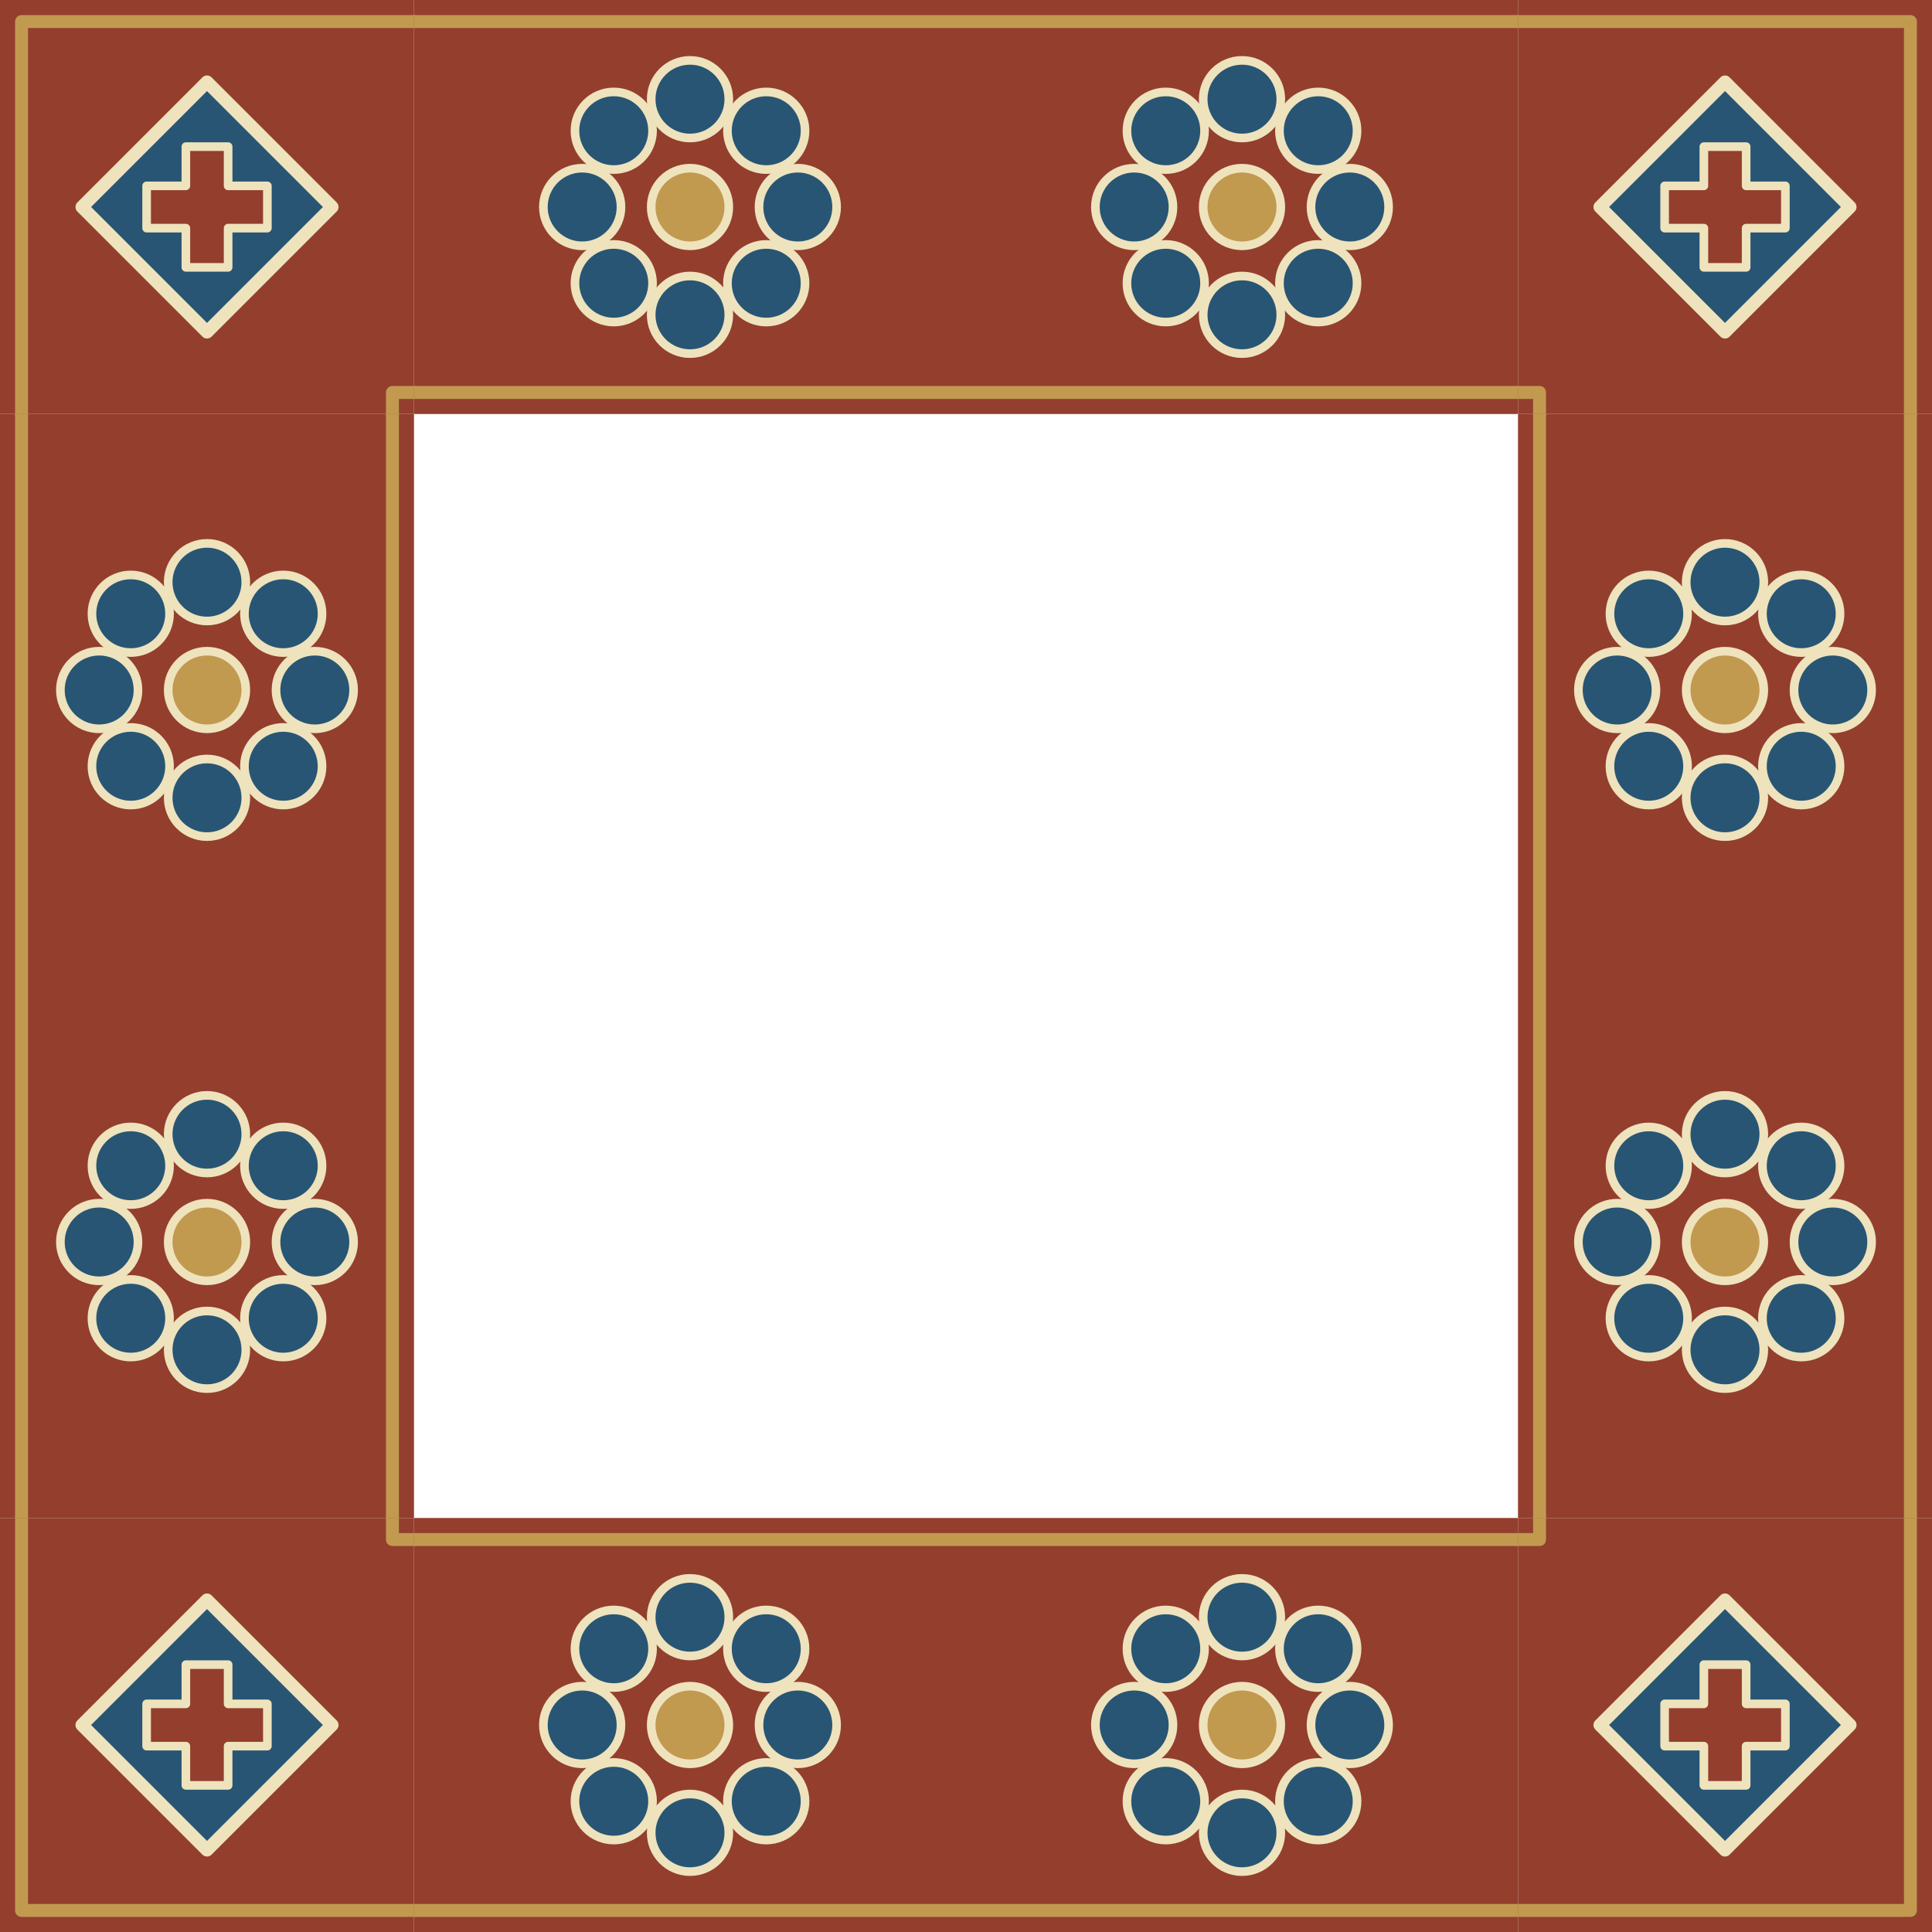
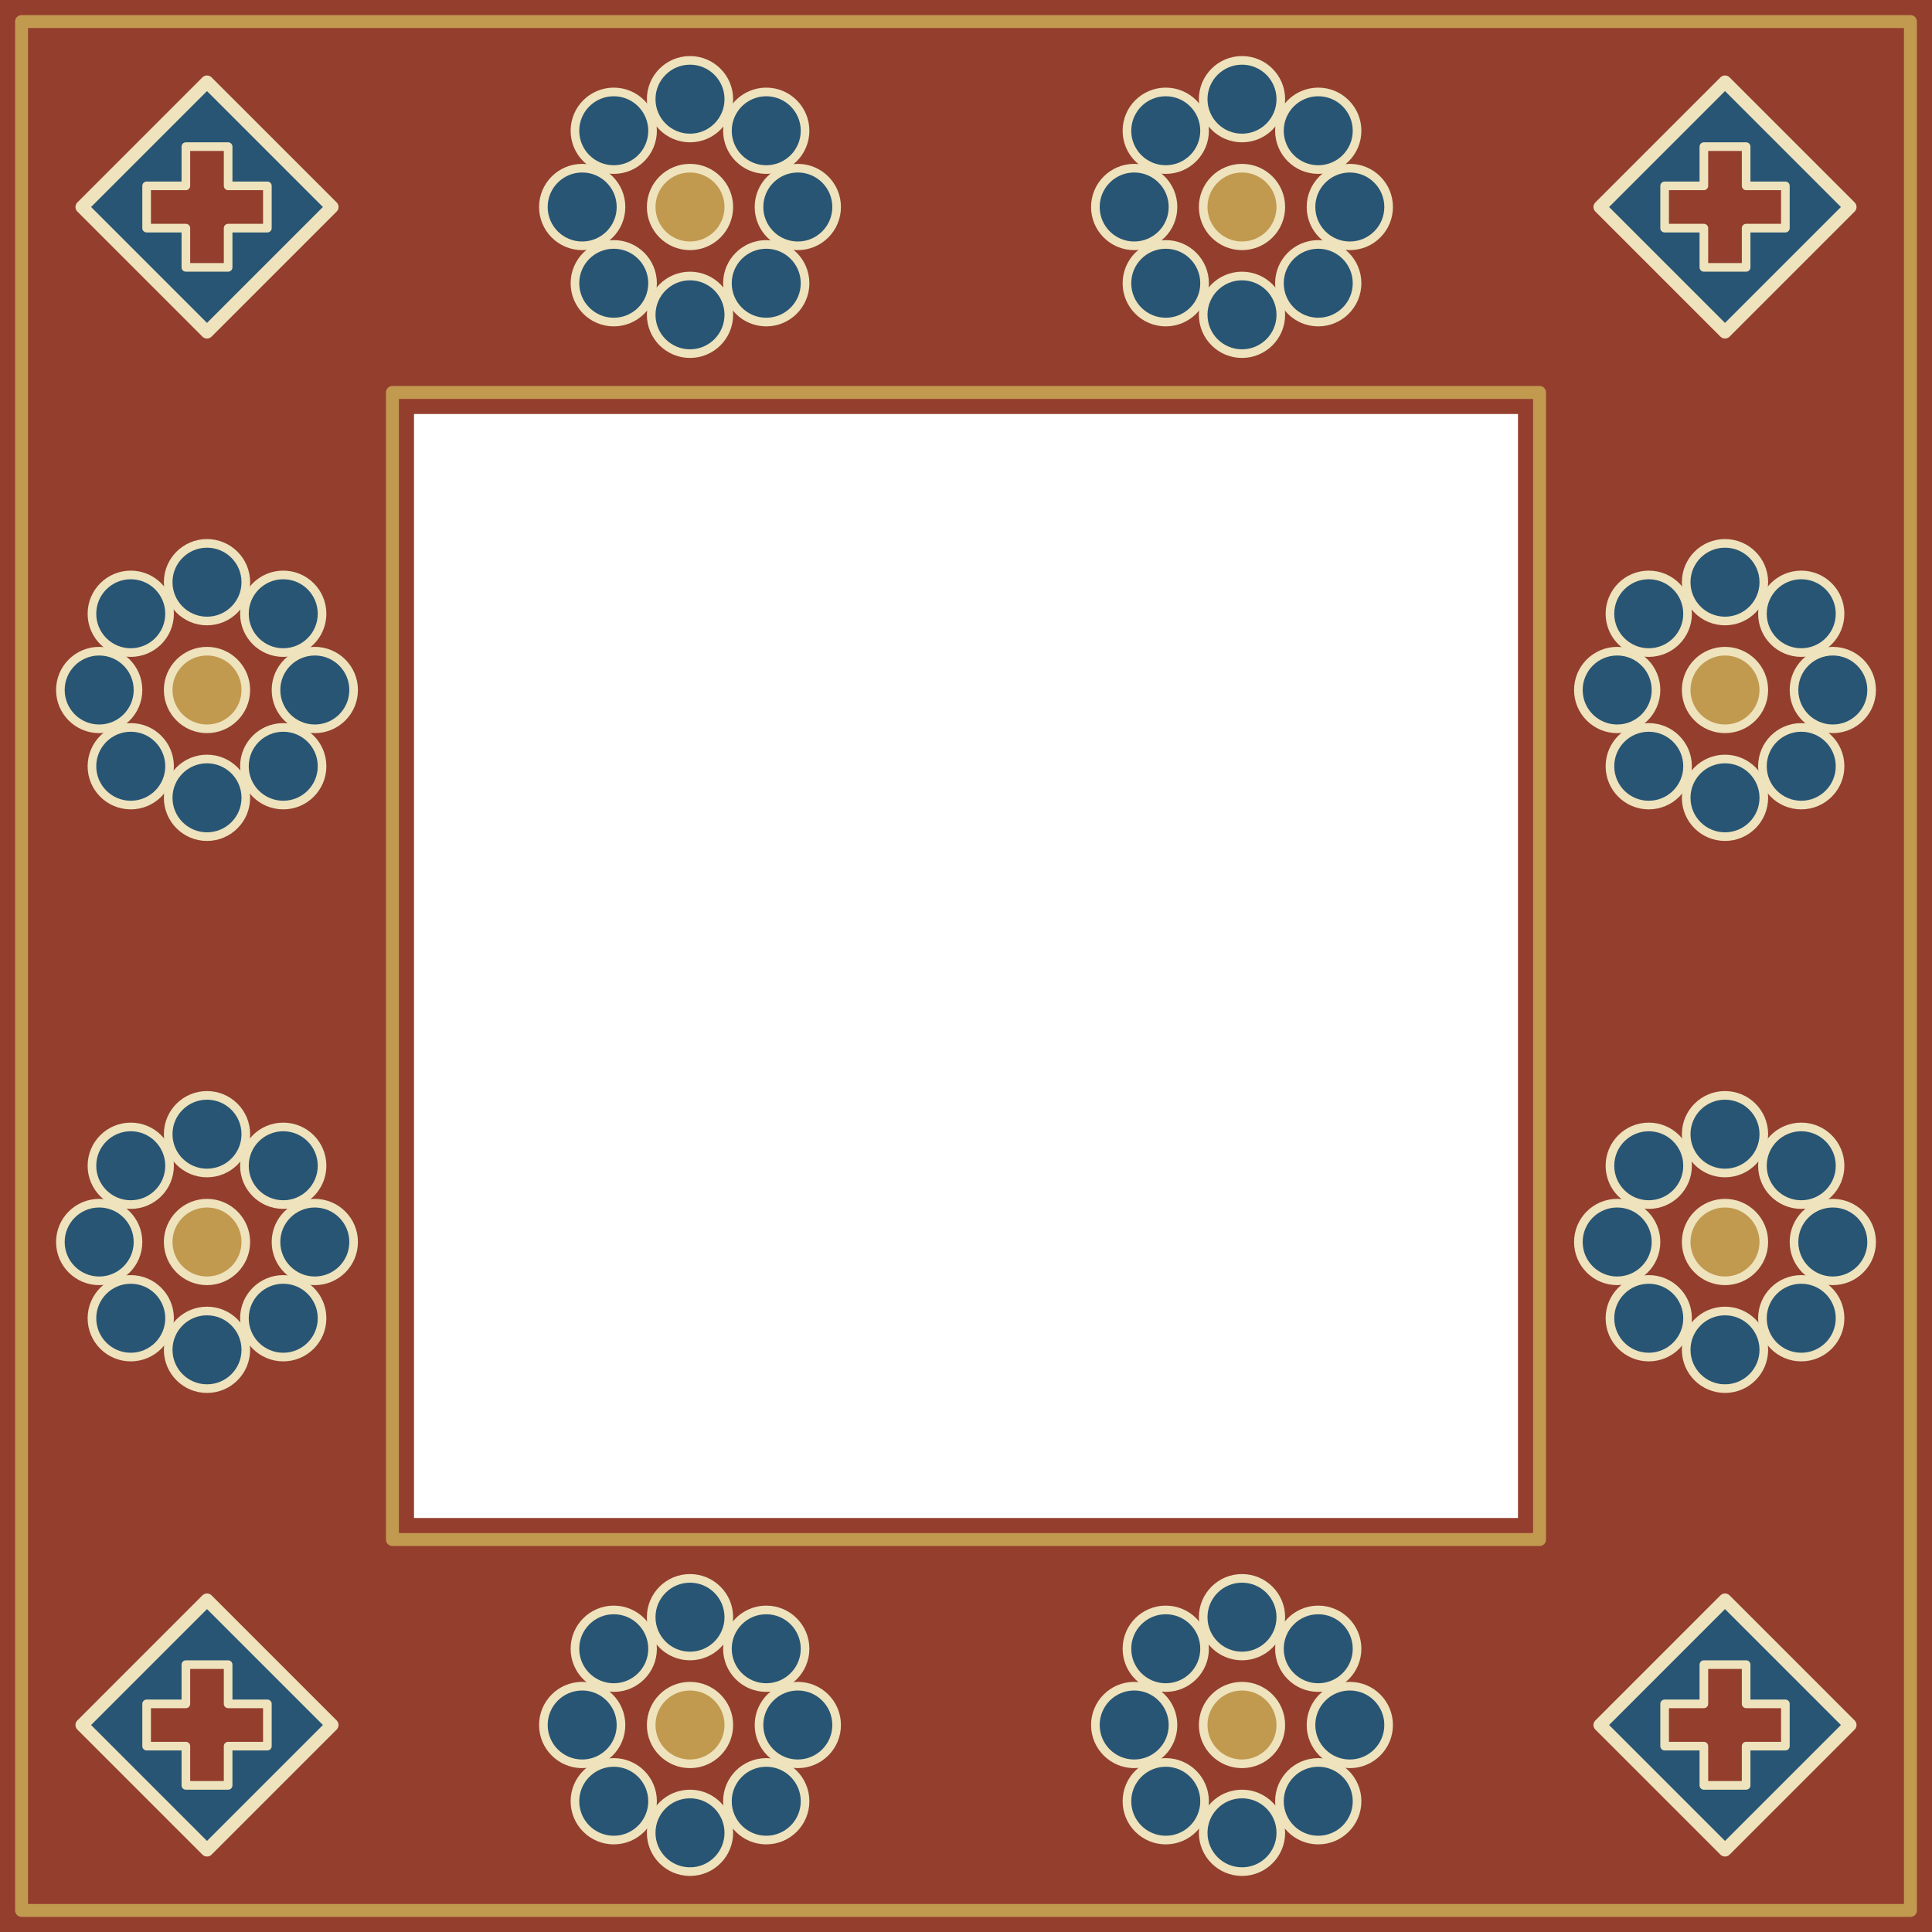
<svg xmlns="http://www.w3.org/2000/svg" width="448" height="448" viewBox="0 0 448 448">
+   <path d="M0 0 H448 V448 H0Z M96 96 V352 H352 V96Z" fill="#943e2e" stroke="none" stroke-width="1" stroke-linejoin="round" stroke-linecap="round" />
  <g transform="translate(0 0)">
-     <rect x="0" y="0" width="96" height="96" fill="#943e2e" stroke="none" stroke-width="1" />
-     <path d="M96 5 H5 V96 M96 91 H91 V96" fill="none" stroke="#c19a50" stroke-width="3" stroke-linejoin="round" stroke-linecap="round" />
    <path d="M48 19 L77 48 L48 77 L19 48Z" fill="#285574" stroke="#eee3bc" stroke-width="3" stroke-linejoin="round" stroke-linecap="round" />
    <path d="M43.1 34 H52.9 V43.1 H62 V52.9 H52.9 V62 H43.1 V52.9 H34 V43.1 H43.1Z" fill="#943e2e" stroke="#eee3bc" stroke-width="2" stroke-linejoin="round" stroke-linecap="round" />
  </g>
  <g transform="translate(448 0) rotate(90)">
-     <rect x="0" y="0" width="96" height="96" fill="#943e2e" stroke="none" stroke-width="1" />
-     <path d="M96 5 H5 V96 M96 91 H91 V96" fill="none" stroke="#c19a50" stroke-width="3" stroke-linejoin="round" stroke-linecap="round" />
    <path d="M48 19 L77 48 L48 77 L19 48Z" fill="#285574" stroke="#eee3bc" stroke-width="3" stroke-linejoin="round" stroke-linecap="round" />
    <path d="M43.1 34 H52.9 V43.1 H62 V52.9 H52.9 V62 H43.1 V52.9 H34 V43.1 H43.1Z" fill="#943e2e" stroke="#eee3bc" stroke-width="2" stroke-linejoin="round" stroke-linecap="round" />
  </g>
  <g transform="translate(448 448) rotate(180)">
-     <rect x="0" y="0" width="96" height="96" fill="#943e2e" stroke="none" stroke-width="1" />
-     <path d="M96 5 H5 V96 M96 91 H91 V96" fill="none" stroke="#c19a50" stroke-width="3" stroke-linejoin="round" stroke-linecap="round" />
    <path d="M48 19 L77 48 L48 77 L19 48Z" fill="#285574" stroke="#eee3bc" stroke-width="3" stroke-linejoin="round" stroke-linecap="round" />
    <path d="M43.1 34 H52.9 V43.1 H62 V52.9 H52.9 V62 H43.1 V52.9 H34 V43.1 H43.1Z" fill="#943e2e" stroke="#eee3bc" stroke-width="2" stroke-linejoin="round" stroke-linecap="round" />
  </g>
  <g transform="translate(0 448) rotate(270)">
-     <rect x="0" y="0" width="96" height="96" fill="#943e2e" stroke="none" stroke-width="1" />
-     <path d="M96 5 H5 V96 M96 91 H91 V96" fill="none" stroke="#c19a50" stroke-width="3" stroke-linejoin="round" stroke-linecap="round" />
    <path d="M48 19 L77 48 L48 77 L19 48Z" fill="#285574" stroke="#eee3bc" stroke-width="3" stroke-linejoin="round" stroke-linecap="round" />
    <path d="M43.1 34 H52.9 V43.1 H62 V52.9 H52.9 V62 H43.1 V52.9 H34 V43.1 H43.1Z" fill="#943e2e" stroke="#eee3bc" stroke-width="2" stroke-linejoin="round" stroke-linecap="round" />
  </g>
  <g transform="translate(96 0)">
    <svg width="256" height="96" viewBox="0 0 256 96" overflow="hidden">
-       <rect x="0" y="0" width="256" height="96" fill="#943e2e" stroke="none" stroke-width="1" />
-       <g transform="translate(-256 0)">
-         <path d="M0 5 H256 M0 91 H256" fill="none" stroke="#c19a50" stroke-width="3" stroke-linejoin="round" stroke-linecap="round" />
-         <circle cx="89.0" cy="48.0" r="9" fill="#285574" stroke="#eee3bc" stroke-width="2" />
-         <circle cx="81.68" cy="65.68" r="9" fill="#285574" stroke="#eee3bc" stroke-width="2" />
-         <circle cx="64.0" cy="73.0" r="9" fill="#285574" stroke="#eee3bc" stroke-width="2" />
-         <circle cx="46.32" cy="65.68" r="9" fill="#285574" stroke="#eee3bc" stroke-width="2" />
-         <circle cx="39.0" cy="48.0" r="9" fill="#285574" stroke="#eee3bc" stroke-width="2" />
-         <circle cx="46.32" cy="30.32" r="9" fill="#285574" stroke="#eee3bc" stroke-width="2" />
-         <circle cx="64.0" cy="23.0" r="9" fill="#285574" stroke="#eee3bc" stroke-width="2" />
-         <circle cx="81.68" cy="30.32" r="9" fill="#285574" stroke="#eee3bc" stroke-width="2" />
-         <circle cx="64" cy="48" r="9" fill="#c19a50" stroke="#eee3bc" stroke-width="2" />
-         <circle cx="217.0" cy="48.0" r="9" fill="#285574" stroke="#eee3bc" stroke-width="2" />
-         <circle cx="209.68" cy="65.68" r="9" fill="#285574" stroke="#eee3bc" stroke-width="2" />
-         <circle cx="192.0" cy="73.0" r="9" fill="#285574" stroke="#eee3bc" stroke-width="2" />
-         <circle cx="174.32" cy="65.68" r="9" fill="#285574" stroke="#eee3bc" stroke-width="2" />
-         <circle cx="167.0" cy="48.0" r="9" fill="#285574" stroke="#eee3bc" stroke-width="2" />
-         <circle cx="174.32" cy="30.32" r="9" fill="#285574" stroke="#eee3bc" stroke-width="2" />
-         <circle cx="192.0" cy="23.0" r="9" fill="#285574" stroke="#eee3bc" stroke-width="2" />
-         <circle cx="209.68" cy="30.32" r="9" fill="#285574" stroke="#eee3bc" stroke-width="2" />
-         <circle cx="192" cy="48" r="9" fill="#c19a50" stroke="#eee3bc" stroke-width="2" />
-       </g>
-       <g transform="translate(0 0)">
-         <path d="M0 5 H256 M0 91 H256" fill="none" stroke="#c19a50" stroke-width="3" stroke-linejoin="round" stroke-linecap="round" />
-         <circle cx="89.0" cy="48.0" r="9" fill="#285574" stroke="#eee3bc" stroke-width="2" />
-         <circle cx="81.68" cy="65.68" r="9" fill="#285574" stroke="#eee3bc" stroke-width="2" />
-         <circle cx="64.0" cy="73.0" r="9" fill="#285574" stroke="#eee3bc" stroke-width="2" />
-         <circle cx="46.32" cy="65.68" r="9" fill="#285574" stroke="#eee3bc" stroke-width="2" />
-         <circle cx="39.0" cy="48.0" r="9" fill="#285574" stroke="#eee3bc" stroke-width="2" />
-         <circle cx="46.32" cy="30.32" r="9" fill="#285574" stroke="#eee3bc" stroke-width="2" />
-         <circle cx="64.0" cy="23.0" r="9" fill="#285574" stroke="#eee3bc" stroke-width="2" />
-         <circle cx="81.68" cy="30.32" r="9" fill="#285574" stroke="#eee3bc" stroke-width="2" />
-         <circle cx="64" cy="48" r="9" fill="#c19a50" stroke="#eee3bc" stroke-width="2" />
-         <circle cx="217.0" cy="48.0" r="9" fill="#285574" stroke="#eee3bc" stroke-width="2" />
-         <circle cx="209.68" cy="65.68" r="9" fill="#285574" stroke="#eee3bc" stroke-width="2" />
-         <circle cx="192.0" cy="73.0" r="9" fill="#285574" stroke="#eee3bc" stroke-width="2" />
-         <circle cx="174.32" cy="65.68" r="9" fill="#285574" stroke="#eee3bc" stroke-width="2" />
-         <circle cx="167.0" cy="48.0" r="9" fill="#285574" stroke="#eee3bc" stroke-width="2" />
-         <circle cx="174.32" cy="30.32" r="9" fill="#285574" stroke="#eee3bc" stroke-width="2" />
-         <circle cx="192.0" cy="23.0" r="9" fill="#285574" stroke="#eee3bc" stroke-width="2" />
-         <circle cx="209.68" cy="30.32" r="9" fill="#285574" stroke="#eee3bc" stroke-width="2" />
-         <circle cx="192" cy="48" r="9" fill="#c19a50" stroke="#eee3bc" stroke-width="2" />
-       </g>
-       <g transform="translate(256 0)">
-         <path d="M0 5 H256 M0 91 H256" fill="none" stroke="#c19a50" stroke-width="3" stroke-linejoin="round" stroke-linecap="round" />
+       <g transform="translate(-256 0)">
+         <circle cx="89.0" cy="48.0" r="9" fill="#285574" stroke="#eee3bc" stroke-width="2" />
+         <circle cx="81.68" cy="65.68" r="9" fill="#285574" stroke="#eee3bc" stroke-width="2" />
+         <circle cx="64.0" cy="73.0" r="9" fill="#285574" stroke="#eee3bc" stroke-width="2" />
+         <circle cx="46.32" cy="65.68" r="9" fill="#285574" stroke="#eee3bc" stroke-width="2" />
+         <circle cx="39.0" cy="48.0" r="9" fill="#285574" stroke="#eee3bc" stroke-width="2" />
+         <circle cx="46.32" cy="30.32" r="9" fill="#285574" stroke="#eee3bc" stroke-width="2" />
+         <circle cx="64.0" cy="23.0" r="9" fill="#285574" stroke="#eee3bc" stroke-width="2" />
+         <circle cx="81.68" cy="30.32" r="9" fill="#285574" stroke="#eee3bc" stroke-width="2" />
+         <circle cx="64" cy="48" r="9" fill="#c19a50" stroke="#eee3bc" stroke-width="2" />
+         <circle cx="217.0" cy="48.0" r="9" fill="#285574" stroke="#eee3bc" stroke-width="2" />
+         <circle cx="209.68" cy="65.68" r="9" fill="#285574" stroke="#eee3bc" stroke-width="2" />
+         <circle cx="192.0" cy="73.0" r="9" fill="#285574" stroke="#eee3bc" stroke-width="2" />
+         <circle cx="174.32" cy="65.68" r="9" fill="#285574" stroke="#eee3bc" stroke-width="2" />
+         <circle cx="167.0" cy="48.0" r="9" fill="#285574" stroke="#eee3bc" stroke-width="2" />
+         <circle cx="174.32" cy="30.32" r="9" fill="#285574" stroke="#eee3bc" stroke-width="2" />
+         <circle cx="192.0" cy="23.0" r="9" fill="#285574" stroke="#eee3bc" stroke-width="2" />
+         <circle cx="209.68" cy="30.32" r="9" fill="#285574" stroke="#eee3bc" stroke-width="2" />
+         <circle cx="192" cy="48" r="9" fill="#c19a50" stroke="#eee3bc" stroke-width="2" />
+       </g>
+       <g transform="translate(0 0)">
+         <circle cx="89.0" cy="48.0" r="9" fill="#285574" stroke="#eee3bc" stroke-width="2" />
+         <circle cx="81.68" cy="65.68" r="9" fill="#285574" stroke="#eee3bc" stroke-width="2" />
+         <circle cx="64.0" cy="73.0" r="9" fill="#285574" stroke="#eee3bc" stroke-width="2" />
+         <circle cx="46.32" cy="65.68" r="9" fill="#285574" stroke="#eee3bc" stroke-width="2" />
+         <circle cx="39.0" cy="48.0" r="9" fill="#285574" stroke="#eee3bc" stroke-width="2" />
+         <circle cx="46.32" cy="30.32" r="9" fill="#285574" stroke="#eee3bc" stroke-width="2" />
+         <circle cx="64.0" cy="23.0" r="9" fill="#285574" stroke="#eee3bc" stroke-width="2" />
+         <circle cx="81.68" cy="30.32" r="9" fill="#285574" stroke="#eee3bc" stroke-width="2" />
+         <circle cx="64" cy="48" r="9" fill="#c19a50" stroke="#eee3bc" stroke-width="2" />
+         <circle cx="217.0" cy="48.0" r="9" fill="#285574" stroke="#eee3bc" stroke-width="2" />
+         <circle cx="209.68" cy="65.68" r="9" fill="#285574" stroke="#eee3bc" stroke-width="2" />
+         <circle cx="192.0" cy="73.0" r="9" fill="#285574" stroke="#eee3bc" stroke-width="2" />
+         <circle cx="174.32" cy="65.68" r="9" fill="#285574" stroke="#eee3bc" stroke-width="2" />
+         <circle cx="167.0" cy="48.0" r="9" fill="#285574" stroke="#eee3bc" stroke-width="2" />
+         <circle cx="174.32" cy="30.32" r="9" fill="#285574" stroke="#eee3bc" stroke-width="2" />
+         <circle cx="192.0" cy="23.0" r="9" fill="#285574" stroke="#eee3bc" stroke-width="2" />
+         <circle cx="209.68" cy="30.32" r="9" fill="#285574" stroke="#eee3bc" stroke-width="2" />
+         <circle cx="192" cy="48" r="9" fill="#c19a50" stroke="#eee3bc" stroke-width="2" />
+       </g>
+       <g transform="translate(256 0)">
        <circle cx="89.0" cy="48.0" r="9" fill="#285574" stroke="#eee3bc" stroke-width="2" />
        <circle cx="81.68" cy="65.68" r="9" fill="#285574" stroke="#eee3bc" stroke-width="2" />
        <circle cx="64.0" cy="73.0" r="9" fill="#285574" stroke="#eee3bc" stroke-width="2" />
        <circle cx="46.32" cy="65.68" r="9" fill="#285574" stroke="#eee3bc" stroke-width="2" />
        <circle cx="39.0" cy="48.0" r="9" fill="#285574" stroke="#eee3bc" stroke-width="2" />
        <circle cx="46.32" cy="30.32" r="9" fill="#285574" stroke="#eee3bc" stroke-width="2" />
        <circle cx="64.0" cy="23.0" r="9" fill="#285574" stroke="#eee3bc" stroke-width="2" />
        <circle cx="81.68" cy="30.32" r="9" fill="#285574" stroke="#eee3bc" stroke-width="2" />
        <circle cx="64" cy="48" r="9" fill="#c19a50" stroke="#eee3bc" stroke-width="2" />
        <circle cx="217.0" cy="48.0" r="9" fill="#285574" stroke="#eee3bc" stroke-width="2" />
        <circle cx="209.68" cy="65.68" r="9" fill="#285574" stroke="#eee3bc" stroke-width="2" />
        <circle cx="192.0" cy="73.0" r="9" fill="#285574" stroke="#eee3bc" stroke-width="2" />
        <circle cx="174.32" cy="65.68" r="9" fill="#285574" stroke="#eee3bc" stroke-width="2" />
        <circle cx="167.0" cy="48.0" r="9" fill="#285574" stroke="#eee3bc" stroke-width="2" />
        <circle cx="174.32" cy="30.32" r="9" fill="#285574" stroke="#eee3bc" stroke-width="2" />
        <circle cx="192.0" cy="23.0" r="9" fill="#285574" stroke="#eee3bc" stroke-width="2" />
        <circle cx="209.68" cy="30.32" r="9" fill="#285574" stroke="#eee3bc" stroke-width="2" />
        <circle cx="192" cy="48" r="9" fill="#c19a50" stroke="#eee3bc" stroke-width="2" />
      </g>
    </svg>
  </g>
  <g transform="translate(448 96) rotate(90)">
    <svg width="256" height="96" viewBox="0 0 256 96" overflow="hidden">
-       <rect x="0" y="0" width="256" height="96" fill="#943e2e" stroke="none" stroke-width="1" />
-       <g transform="translate(-256 0)">
-         <path d="M0 5 H256 M0 91 H256" fill="none" stroke="#c19a50" stroke-width="3" stroke-linejoin="round" stroke-linecap="round" />
-         <circle cx="89.0" cy="48.0" r="9" fill="#285574" stroke="#eee3bc" stroke-width="2" />
-         <circle cx="81.68" cy="65.68" r="9" fill="#285574" stroke="#eee3bc" stroke-width="2" />
-         <circle cx="64.0" cy="73.0" r="9" fill="#285574" stroke="#eee3bc" stroke-width="2" />
-         <circle cx="46.32" cy="65.68" r="9" fill="#285574" stroke="#eee3bc" stroke-width="2" />
-         <circle cx="39.0" cy="48.0" r="9" fill="#285574" stroke="#eee3bc" stroke-width="2" />
-         <circle cx="46.32" cy="30.32" r="9" fill="#285574" stroke="#eee3bc" stroke-width="2" />
-         <circle cx="64.0" cy="23.0" r="9" fill="#285574" stroke="#eee3bc" stroke-width="2" />
-         <circle cx="81.68" cy="30.32" r="9" fill="#285574" stroke="#eee3bc" stroke-width="2" />
-         <circle cx="64" cy="48" r="9" fill="#c19a50" stroke="#eee3bc" stroke-width="2" />
-         <circle cx="217.0" cy="48.0" r="9" fill="#285574" stroke="#eee3bc" stroke-width="2" />
-         <circle cx="209.68" cy="65.68" r="9" fill="#285574" stroke="#eee3bc" stroke-width="2" />
-         <circle cx="192.0" cy="73.0" r="9" fill="#285574" stroke="#eee3bc" stroke-width="2" />
-         <circle cx="174.32" cy="65.68" r="9" fill="#285574" stroke="#eee3bc" stroke-width="2" />
-         <circle cx="167.0" cy="48.0" r="9" fill="#285574" stroke="#eee3bc" stroke-width="2" />
-         <circle cx="174.32" cy="30.32" r="9" fill="#285574" stroke="#eee3bc" stroke-width="2" />
-         <circle cx="192.0" cy="23.0" r="9" fill="#285574" stroke="#eee3bc" stroke-width="2" />
-         <circle cx="209.68" cy="30.32" r="9" fill="#285574" stroke="#eee3bc" stroke-width="2" />
-         <circle cx="192" cy="48" r="9" fill="#c19a50" stroke="#eee3bc" stroke-width="2" />
-       </g>
-       <g transform="translate(0 0)">
-         <path d="M0 5 H256 M0 91 H256" fill="none" stroke="#c19a50" stroke-width="3" stroke-linejoin="round" stroke-linecap="round" />
-         <circle cx="89.0" cy="48.0" r="9" fill="#285574" stroke="#eee3bc" stroke-width="2" />
-         <circle cx="81.68" cy="65.68" r="9" fill="#285574" stroke="#eee3bc" stroke-width="2" />
-         <circle cx="64.0" cy="73.0" r="9" fill="#285574" stroke="#eee3bc" stroke-width="2" />
-         <circle cx="46.32" cy="65.68" r="9" fill="#285574" stroke="#eee3bc" stroke-width="2" />
-         <circle cx="39.0" cy="48.0" r="9" fill="#285574" stroke="#eee3bc" stroke-width="2" />
-         <circle cx="46.32" cy="30.32" r="9" fill="#285574" stroke="#eee3bc" stroke-width="2" />
-         <circle cx="64.0" cy="23.0" r="9" fill="#285574" stroke="#eee3bc" stroke-width="2" />
-         <circle cx="81.68" cy="30.32" r="9" fill="#285574" stroke="#eee3bc" stroke-width="2" />
-         <circle cx="64" cy="48" r="9" fill="#c19a50" stroke="#eee3bc" stroke-width="2" />
-         <circle cx="217.0" cy="48.0" r="9" fill="#285574" stroke="#eee3bc" stroke-width="2" />
-         <circle cx="209.68" cy="65.68" r="9" fill="#285574" stroke="#eee3bc" stroke-width="2" />
-         <circle cx="192.0" cy="73.0" r="9" fill="#285574" stroke="#eee3bc" stroke-width="2" />
-         <circle cx="174.32" cy="65.68" r="9" fill="#285574" stroke="#eee3bc" stroke-width="2" />
-         <circle cx="167.0" cy="48.0" r="9" fill="#285574" stroke="#eee3bc" stroke-width="2" />
-         <circle cx="174.32" cy="30.32" r="9" fill="#285574" stroke="#eee3bc" stroke-width="2" />
-         <circle cx="192.0" cy="23.0" r="9" fill="#285574" stroke="#eee3bc" stroke-width="2" />
-         <circle cx="209.68" cy="30.32" r="9" fill="#285574" stroke="#eee3bc" stroke-width="2" />
-         <circle cx="192" cy="48" r="9" fill="#c19a50" stroke="#eee3bc" stroke-width="2" />
-       </g>
-       <g transform="translate(256 0)">
-         <path d="M0 5 H256 M0 91 H256" fill="none" stroke="#c19a50" stroke-width="3" stroke-linejoin="round" stroke-linecap="round" />
+       <g transform="translate(-256 0)">
+         <circle cx="89.0" cy="48.0" r="9" fill="#285574" stroke="#eee3bc" stroke-width="2" />
+         <circle cx="81.68" cy="65.68" r="9" fill="#285574" stroke="#eee3bc" stroke-width="2" />
+         <circle cx="64.0" cy="73.0" r="9" fill="#285574" stroke="#eee3bc" stroke-width="2" />
+         <circle cx="46.32" cy="65.68" r="9" fill="#285574" stroke="#eee3bc" stroke-width="2" />
+         <circle cx="39.0" cy="48.0" r="9" fill="#285574" stroke="#eee3bc" stroke-width="2" />
+         <circle cx="46.32" cy="30.32" r="9" fill="#285574" stroke="#eee3bc" stroke-width="2" />
+         <circle cx="64.0" cy="23.0" r="9" fill="#285574" stroke="#eee3bc" stroke-width="2" />
+         <circle cx="81.68" cy="30.32" r="9" fill="#285574" stroke="#eee3bc" stroke-width="2" />
+         <circle cx="64" cy="48" r="9" fill="#c19a50" stroke="#eee3bc" stroke-width="2" />
+         <circle cx="217.0" cy="48.0" r="9" fill="#285574" stroke="#eee3bc" stroke-width="2" />
+         <circle cx="209.68" cy="65.68" r="9" fill="#285574" stroke="#eee3bc" stroke-width="2" />
+         <circle cx="192.0" cy="73.0" r="9" fill="#285574" stroke="#eee3bc" stroke-width="2" />
+         <circle cx="174.32" cy="65.68" r="9" fill="#285574" stroke="#eee3bc" stroke-width="2" />
+         <circle cx="167.0" cy="48.0" r="9" fill="#285574" stroke="#eee3bc" stroke-width="2" />
+         <circle cx="174.32" cy="30.32" r="9" fill="#285574" stroke="#eee3bc" stroke-width="2" />
+         <circle cx="192.0" cy="23.0" r="9" fill="#285574" stroke="#eee3bc" stroke-width="2" />
+         <circle cx="209.68" cy="30.32" r="9" fill="#285574" stroke="#eee3bc" stroke-width="2" />
+         <circle cx="192" cy="48" r="9" fill="#c19a50" stroke="#eee3bc" stroke-width="2" />
+       </g>
+       <g transform="translate(0 0)">
+         <circle cx="89.0" cy="48.0" r="9" fill="#285574" stroke="#eee3bc" stroke-width="2" />
+         <circle cx="81.68" cy="65.68" r="9" fill="#285574" stroke="#eee3bc" stroke-width="2" />
+         <circle cx="64.0" cy="73.0" r="9" fill="#285574" stroke="#eee3bc" stroke-width="2" />
+         <circle cx="46.32" cy="65.68" r="9" fill="#285574" stroke="#eee3bc" stroke-width="2" />
+         <circle cx="39.0" cy="48.0" r="9" fill="#285574" stroke="#eee3bc" stroke-width="2" />
+         <circle cx="46.32" cy="30.32" r="9" fill="#285574" stroke="#eee3bc" stroke-width="2" />
+         <circle cx="64.0" cy="23.0" r="9" fill="#285574" stroke="#eee3bc" stroke-width="2" />
+         <circle cx="81.68" cy="30.32" r="9" fill="#285574" stroke="#eee3bc" stroke-width="2" />
+         <circle cx="64" cy="48" r="9" fill="#c19a50" stroke="#eee3bc" stroke-width="2" />
+         <circle cx="217.0" cy="48.0" r="9" fill="#285574" stroke="#eee3bc" stroke-width="2" />
+         <circle cx="209.68" cy="65.68" r="9" fill="#285574" stroke="#eee3bc" stroke-width="2" />
+         <circle cx="192.0" cy="73.0" r="9" fill="#285574" stroke="#eee3bc" stroke-width="2" />
+         <circle cx="174.32" cy="65.68" r="9" fill="#285574" stroke="#eee3bc" stroke-width="2" />
+         <circle cx="167.0" cy="48.0" r="9" fill="#285574" stroke="#eee3bc" stroke-width="2" />
+         <circle cx="174.32" cy="30.32" r="9" fill="#285574" stroke="#eee3bc" stroke-width="2" />
+         <circle cx="192.0" cy="23.0" r="9" fill="#285574" stroke="#eee3bc" stroke-width="2" />
+         <circle cx="209.68" cy="30.32" r="9" fill="#285574" stroke="#eee3bc" stroke-width="2" />
+         <circle cx="192" cy="48" r="9" fill="#c19a50" stroke="#eee3bc" stroke-width="2" />
+       </g>
+       <g transform="translate(256 0)">
        <circle cx="89.0" cy="48.0" r="9" fill="#285574" stroke="#eee3bc" stroke-width="2" />
        <circle cx="81.68" cy="65.68" r="9" fill="#285574" stroke="#eee3bc" stroke-width="2" />
        <circle cx="64.0" cy="73.0" r="9" fill="#285574" stroke="#eee3bc" stroke-width="2" />
        <circle cx="46.32" cy="65.68" r="9" fill="#285574" stroke="#eee3bc" stroke-width="2" />
        <circle cx="39.0" cy="48.0" r="9" fill="#285574" stroke="#eee3bc" stroke-width="2" />
        <circle cx="46.32" cy="30.32" r="9" fill="#285574" stroke="#eee3bc" stroke-width="2" />
        <circle cx="64.0" cy="23.0" r="9" fill="#285574" stroke="#eee3bc" stroke-width="2" />
        <circle cx="81.68" cy="30.32" r="9" fill="#285574" stroke="#eee3bc" stroke-width="2" />
        <circle cx="64" cy="48" r="9" fill="#c19a50" stroke="#eee3bc" stroke-width="2" />
        <circle cx="217.0" cy="48.0" r="9" fill="#285574" stroke="#eee3bc" stroke-width="2" />
        <circle cx="209.68" cy="65.68" r="9" fill="#285574" stroke="#eee3bc" stroke-width="2" />
        <circle cx="192.0" cy="73.0" r="9" fill="#285574" stroke="#eee3bc" stroke-width="2" />
        <circle cx="174.32" cy="65.68" r="9" fill="#285574" stroke="#eee3bc" stroke-width="2" />
        <circle cx="167.0" cy="48.0" r="9" fill="#285574" stroke="#eee3bc" stroke-width="2" />
        <circle cx="174.32" cy="30.32" r="9" fill="#285574" stroke="#eee3bc" stroke-width="2" />
        <circle cx="192.0" cy="23.0" r="9" fill="#285574" stroke="#eee3bc" stroke-width="2" />
        <circle cx="209.68" cy="30.32" r="9" fill="#285574" stroke="#eee3bc" stroke-width="2" />
        <circle cx="192" cy="48" r="9" fill="#c19a50" stroke="#eee3bc" stroke-width="2" />
      </g>
    </svg>
  </g>
  <g transform="translate(352 448) rotate(180)">
    <svg width="256" height="96" viewBox="0 0 256 96" overflow="hidden">
-       <rect x="0" y="0" width="256" height="96" fill="#943e2e" stroke="none" stroke-width="1" />
-       <g transform="translate(-256 0)">
-         <path d="M0 5 H256 M0 91 H256" fill="none" stroke="#c19a50" stroke-width="3" stroke-linejoin="round" stroke-linecap="round" />
-         <circle cx="89.0" cy="48.0" r="9" fill="#285574" stroke="#eee3bc" stroke-width="2" />
-         <circle cx="81.68" cy="65.68" r="9" fill="#285574" stroke="#eee3bc" stroke-width="2" />
-         <circle cx="64.0" cy="73.0" r="9" fill="#285574" stroke="#eee3bc" stroke-width="2" />
-         <circle cx="46.32" cy="65.68" r="9" fill="#285574" stroke="#eee3bc" stroke-width="2" />
-         <circle cx="39.0" cy="48.0" r="9" fill="#285574" stroke="#eee3bc" stroke-width="2" />
-         <circle cx="46.32" cy="30.32" r="9" fill="#285574" stroke="#eee3bc" stroke-width="2" />
-         <circle cx="64.0" cy="23.0" r="9" fill="#285574" stroke="#eee3bc" stroke-width="2" />
-         <circle cx="81.68" cy="30.32" r="9" fill="#285574" stroke="#eee3bc" stroke-width="2" />
-         <circle cx="64" cy="48" r="9" fill="#c19a50" stroke="#eee3bc" stroke-width="2" />
-         <circle cx="217.0" cy="48.0" r="9" fill="#285574" stroke="#eee3bc" stroke-width="2" />
-         <circle cx="209.68" cy="65.68" r="9" fill="#285574" stroke="#eee3bc" stroke-width="2" />
-         <circle cx="192.0" cy="73.0" r="9" fill="#285574" stroke="#eee3bc" stroke-width="2" />
-         <circle cx="174.32" cy="65.68" r="9" fill="#285574" stroke="#eee3bc" stroke-width="2" />
-         <circle cx="167.0" cy="48.0" r="9" fill="#285574" stroke="#eee3bc" stroke-width="2" />
-         <circle cx="174.32" cy="30.32" r="9" fill="#285574" stroke="#eee3bc" stroke-width="2" />
-         <circle cx="192.0" cy="23.0" r="9" fill="#285574" stroke="#eee3bc" stroke-width="2" />
-         <circle cx="209.68" cy="30.32" r="9" fill="#285574" stroke="#eee3bc" stroke-width="2" />
-         <circle cx="192" cy="48" r="9" fill="#c19a50" stroke="#eee3bc" stroke-width="2" />
-       </g>
-       <g transform="translate(0 0)">
-         <path d="M0 5 H256 M0 91 H256" fill="none" stroke="#c19a50" stroke-width="3" stroke-linejoin="round" stroke-linecap="round" />
-         <circle cx="89.0" cy="48.0" r="9" fill="#285574" stroke="#eee3bc" stroke-width="2" />
-         <circle cx="81.68" cy="65.68" r="9" fill="#285574" stroke="#eee3bc" stroke-width="2" />
-         <circle cx="64.0" cy="73.0" r="9" fill="#285574" stroke="#eee3bc" stroke-width="2" />
-         <circle cx="46.32" cy="65.68" r="9" fill="#285574" stroke="#eee3bc" stroke-width="2" />
-         <circle cx="39.0" cy="48.0" r="9" fill="#285574" stroke="#eee3bc" stroke-width="2" />
-         <circle cx="46.32" cy="30.32" r="9" fill="#285574" stroke="#eee3bc" stroke-width="2" />
-         <circle cx="64.0" cy="23.0" r="9" fill="#285574" stroke="#eee3bc" stroke-width="2" />
-         <circle cx="81.68" cy="30.32" r="9" fill="#285574" stroke="#eee3bc" stroke-width="2" />
-         <circle cx="64" cy="48" r="9" fill="#c19a50" stroke="#eee3bc" stroke-width="2" />
-         <circle cx="217.0" cy="48.0" r="9" fill="#285574" stroke="#eee3bc" stroke-width="2" />
-         <circle cx="209.68" cy="65.68" r="9" fill="#285574" stroke="#eee3bc" stroke-width="2" />
-         <circle cx="192.0" cy="73.0" r="9" fill="#285574" stroke="#eee3bc" stroke-width="2" />
-         <circle cx="174.32" cy="65.68" r="9" fill="#285574" stroke="#eee3bc" stroke-width="2" />
-         <circle cx="167.0" cy="48.0" r="9" fill="#285574" stroke="#eee3bc" stroke-width="2" />
-         <circle cx="174.32" cy="30.32" r="9" fill="#285574" stroke="#eee3bc" stroke-width="2" />
-         <circle cx="192.0" cy="23.0" r="9" fill="#285574" stroke="#eee3bc" stroke-width="2" />
-         <circle cx="209.68" cy="30.32" r="9" fill="#285574" stroke="#eee3bc" stroke-width="2" />
-         <circle cx="192" cy="48" r="9" fill="#c19a50" stroke="#eee3bc" stroke-width="2" />
-       </g>
-       <g transform="translate(256 0)">
-         <path d="M0 5 H256 M0 91 H256" fill="none" stroke="#c19a50" stroke-width="3" stroke-linejoin="round" stroke-linecap="round" />
+       <g transform="translate(-256 0)">
+         <circle cx="89.0" cy="48.0" r="9" fill="#285574" stroke="#eee3bc" stroke-width="2" />
+         <circle cx="81.68" cy="65.68" r="9" fill="#285574" stroke="#eee3bc" stroke-width="2" />
+         <circle cx="64.0" cy="73.0" r="9" fill="#285574" stroke="#eee3bc" stroke-width="2" />
+         <circle cx="46.32" cy="65.68" r="9" fill="#285574" stroke="#eee3bc" stroke-width="2" />
+         <circle cx="39.0" cy="48.0" r="9" fill="#285574" stroke="#eee3bc" stroke-width="2" />
+         <circle cx="46.32" cy="30.32" r="9" fill="#285574" stroke="#eee3bc" stroke-width="2" />
+         <circle cx="64.0" cy="23.0" r="9" fill="#285574" stroke="#eee3bc" stroke-width="2" />
+         <circle cx="81.68" cy="30.32" r="9" fill="#285574" stroke="#eee3bc" stroke-width="2" />
+         <circle cx="64" cy="48" r="9" fill="#c19a50" stroke="#eee3bc" stroke-width="2" />
+         <circle cx="217.0" cy="48.0" r="9" fill="#285574" stroke="#eee3bc" stroke-width="2" />
+         <circle cx="209.68" cy="65.68" r="9" fill="#285574" stroke="#eee3bc" stroke-width="2" />
+         <circle cx="192.0" cy="73.0" r="9" fill="#285574" stroke="#eee3bc" stroke-width="2" />
+         <circle cx="174.32" cy="65.68" r="9" fill="#285574" stroke="#eee3bc" stroke-width="2" />
+         <circle cx="167.0" cy="48.0" r="9" fill="#285574" stroke="#eee3bc" stroke-width="2" />
+         <circle cx="174.32" cy="30.32" r="9" fill="#285574" stroke="#eee3bc" stroke-width="2" />
+         <circle cx="192.0" cy="23.0" r="9" fill="#285574" stroke="#eee3bc" stroke-width="2" />
+         <circle cx="209.68" cy="30.32" r="9" fill="#285574" stroke="#eee3bc" stroke-width="2" />
+         <circle cx="192" cy="48" r="9" fill="#c19a50" stroke="#eee3bc" stroke-width="2" />
+       </g>
+       <g transform="translate(0 0)">
+         <circle cx="89.0" cy="48.0" r="9" fill="#285574" stroke="#eee3bc" stroke-width="2" />
+         <circle cx="81.68" cy="65.68" r="9" fill="#285574" stroke="#eee3bc" stroke-width="2" />
+         <circle cx="64.0" cy="73.0" r="9" fill="#285574" stroke="#eee3bc" stroke-width="2" />
+         <circle cx="46.32" cy="65.68" r="9" fill="#285574" stroke="#eee3bc" stroke-width="2" />
+         <circle cx="39.0" cy="48.0" r="9" fill="#285574" stroke="#eee3bc" stroke-width="2" />
+         <circle cx="46.32" cy="30.32" r="9" fill="#285574" stroke="#eee3bc" stroke-width="2" />
+         <circle cx="64.0" cy="23.0" r="9" fill="#285574" stroke="#eee3bc" stroke-width="2" />
+         <circle cx="81.68" cy="30.32" r="9" fill="#285574" stroke="#eee3bc" stroke-width="2" />
+         <circle cx="64" cy="48" r="9" fill="#c19a50" stroke="#eee3bc" stroke-width="2" />
+         <circle cx="217.0" cy="48.0" r="9" fill="#285574" stroke="#eee3bc" stroke-width="2" />
+         <circle cx="209.68" cy="65.68" r="9" fill="#285574" stroke="#eee3bc" stroke-width="2" />
+         <circle cx="192.0" cy="73.0" r="9" fill="#285574" stroke="#eee3bc" stroke-width="2" />
+         <circle cx="174.32" cy="65.68" r="9" fill="#285574" stroke="#eee3bc" stroke-width="2" />
+         <circle cx="167.0" cy="48.0" r="9" fill="#285574" stroke="#eee3bc" stroke-width="2" />
+         <circle cx="174.32" cy="30.32" r="9" fill="#285574" stroke="#eee3bc" stroke-width="2" />
+         <circle cx="192.0" cy="23.0" r="9" fill="#285574" stroke="#eee3bc" stroke-width="2" />
+         <circle cx="209.68" cy="30.32" r="9" fill="#285574" stroke="#eee3bc" stroke-width="2" />
+         <circle cx="192" cy="48" r="9" fill="#c19a50" stroke="#eee3bc" stroke-width="2" />
+       </g>
+       <g transform="translate(256 0)">
        <circle cx="89.0" cy="48.0" r="9" fill="#285574" stroke="#eee3bc" stroke-width="2" />
        <circle cx="81.68" cy="65.68" r="9" fill="#285574" stroke="#eee3bc" stroke-width="2" />
        <circle cx="64.0" cy="73.0" r="9" fill="#285574" stroke="#eee3bc" stroke-width="2" />
        <circle cx="46.32" cy="65.68" r="9" fill="#285574" stroke="#eee3bc" stroke-width="2" />
        <circle cx="39.0" cy="48.0" r="9" fill="#285574" stroke="#eee3bc" stroke-width="2" />
        <circle cx="46.32" cy="30.32" r="9" fill="#285574" stroke="#eee3bc" stroke-width="2" />
        <circle cx="64.0" cy="23.0" r="9" fill="#285574" stroke="#eee3bc" stroke-width="2" />
        <circle cx="81.68" cy="30.32" r="9" fill="#285574" stroke="#eee3bc" stroke-width="2" />
        <circle cx="64" cy="48" r="9" fill="#c19a50" stroke="#eee3bc" stroke-width="2" />
        <circle cx="217.0" cy="48.0" r="9" fill="#285574" stroke="#eee3bc" stroke-width="2" />
        <circle cx="209.68" cy="65.68" r="9" fill="#285574" stroke="#eee3bc" stroke-width="2" />
        <circle cx="192.0" cy="73.0" r="9" fill="#285574" stroke="#eee3bc" stroke-width="2" />
        <circle cx="174.32" cy="65.68" r="9" fill="#285574" stroke="#eee3bc" stroke-width="2" />
        <circle cx="167.0" cy="48.0" r="9" fill="#285574" stroke="#eee3bc" stroke-width="2" />
        <circle cx="174.32" cy="30.32" r="9" fill="#285574" stroke="#eee3bc" stroke-width="2" />
        <circle cx="192.0" cy="23.0" r="9" fill="#285574" stroke="#eee3bc" stroke-width="2" />
        <circle cx="209.68" cy="30.32" r="9" fill="#285574" stroke="#eee3bc" stroke-width="2" />
        <circle cx="192" cy="48" r="9" fill="#c19a50" stroke="#eee3bc" stroke-width="2" />
      </g>
    </svg>
  </g>
  <g transform="translate(0 352) rotate(270)">
    <svg width="256" height="96" viewBox="0 0 256 96" overflow="hidden">
-       <rect x="0" y="0" width="256" height="96" fill="#943e2e" stroke="none" stroke-width="1" />
-       <g transform="translate(-256 0)">
-         <path d="M0 5 H256 M0 91 H256" fill="none" stroke="#c19a50" stroke-width="3" stroke-linejoin="round" stroke-linecap="round" />
-         <circle cx="89.0" cy="48.0" r="9" fill="#285574" stroke="#eee3bc" stroke-width="2" />
-         <circle cx="81.68" cy="65.68" r="9" fill="#285574" stroke="#eee3bc" stroke-width="2" />
-         <circle cx="64.0" cy="73.0" r="9" fill="#285574" stroke="#eee3bc" stroke-width="2" />
-         <circle cx="46.32" cy="65.68" r="9" fill="#285574" stroke="#eee3bc" stroke-width="2" />
-         <circle cx="39.0" cy="48.0" r="9" fill="#285574" stroke="#eee3bc" stroke-width="2" />
-         <circle cx="46.32" cy="30.32" r="9" fill="#285574" stroke="#eee3bc" stroke-width="2" />
-         <circle cx="64.0" cy="23.0" r="9" fill="#285574" stroke="#eee3bc" stroke-width="2" />
-         <circle cx="81.68" cy="30.32" r="9" fill="#285574" stroke="#eee3bc" stroke-width="2" />
-         <circle cx="64" cy="48" r="9" fill="#c19a50" stroke="#eee3bc" stroke-width="2" />
-         <circle cx="217.0" cy="48.0" r="9" fill="#285574" stroke="#eee3bc" stroke-width="2" />
-         <circle cx="209.68" cy="65.68" r="9" fill="#285574" stroke="#eee3bc" stroke-width="2" />
-         <circle cx="192.0" cy="73.0" r="9" fill="#285574" stroke="#eee3bc" stroke-width="2" />
-         <circle cx="174.32" cy="65.68" r="9" fill="#285574" stroke="#eee3bc" stroke-width="2" />
-         <circle cx="167.0" cy="48.0" r="9" fill="#285574" stroke="#eee3bc" stroke-width="2" />
-         <circle cx="174.32" cy="30.32" r="9" fill="#285574" stroke="#eee3bc" stroke-width="2" />
-         <circle cx="192.0" cy="23.0" r="9" fill="#285574" stroke="#eee3bc" stroke-width="2" />
-         <circle cx="209.68" cy="30.32" r="9" fill="#285574" stroke="#eee3bc" stroke-width="2" />
-         <circle cx="192" cy="48" r="9" fill="#c19a50" stroke="#eee3bc" stroke-width="2" />
-       </g>
-       <g transform="translate(0 0)">
-         <path d="M0 5 H256 M0 91 H256" fill="none" stroke="#c19a50" stroke-width="3" stroke-linejoin="round" stroke-linecap="round" />
-         <circle cx="89.0" cy="48.0" r="9" fill="#285574" stroke="#eee3bc" stroke-width="2" />
-         <circle cx="81.68" cy="65.68" r="9" fill="#285574" stroke="#eee3bc" stroke-width="2" />
-         <circle cx="64.0" cy="73.0" r="9" fill="#285574" stroke="#eee3bc" stroke-width="2" />
-         <circle cx="46.32" cy="65.68" r="9" fill="#285574" stroke="#eee3bc" stroke-width="2" />
-         <circle cx="39.0" cy="48.0" r="9" fill="#285574" stroke="#eee3bc" stroke-width="2" />
-         <circle cx="46.32" cy="30.32" r="9" fill="#285574" stroke="#eee3bc" stroke-width="2" />
-         <circle cx="64.0" cy="23.0" r="9" fill="#285574" stroke="#eee3bc" stroke-width="2" />
-         <circle cx="81.68" cy="30.32" r="9" fill="#285574" stroke="#eee3bc" stroke-width="2" />
-         <circle cx="64" cy="48" r="9" fill="#c19a50" stroke="#eee3bc" stroke-width="2" />
-         <circle cx="217.0" cy="48.0" r="9" fill="#285574" stroke="#eee3bc" stroke-width="2" />
-         <circle cx="209.68" cy="65.68" r="9" fill="#285574" stroke="#eee3bc" stroke-width="2" />
-         <circle cx="192.0" cy="73.0" r="9" fill="#285574" stroke="#eee3bc" stroke-width="2" />
-         <circle cx="174.32" cy="65.68" r="9" fill="#285574" stroke="#eee3bc" stroke-width="2" />
-         <circle cx="167.0" cy="48.0" r="9" fill="#285574" stroke="#eee3bc" stroke-width="2" />
-         <circle cx="174.32" cy="30.32" r="9" fill="#285574" stroke="#eee3bc" stroke-width="2" />
-         <circle cx="192.0" cy="23.0" r="9" fill="#285574" stroke="#eee3bc" stroke-width="2" />
-         <circle cx="209.68" cy="30.32" r="9" fill="#285574" stroke="#eee3bc" stroke-width="2" />
-         <circle cx="192" cy="48" r="9" fill="#c19a50" stroke="#eee3bc" stroke-width="2" />
-       </g>
-       <g transform="translate(256 0)">
-         <path d="M0 5 H256 M0 91 H256" fill="none" stroke="#c19a50" stroke-width="3" stroke-linejoin="round" stroke-linecap="round" />
-         <circle cx="89.0" cy="48.0" r="9" fill="#285574" stroke="#eee3bc" stroke-width="2" />
-         <circle cx="81.68" cy="65.68" r="9" fill="#285574" stroke="#eee3bc" stroke-width="2" />
-         <circle cx="64.0" cy="73.0" r="9" fill="#285574" stroke="#eee3bc" stroke-width="2" />
-         <circle cx="46.32" cy="65.68" r="9" fill="#285574" stroke="#eee3bc" stroke-width="2" />
-         <circle cx="39.0" cy="48.0" r="9" fill="#285574" stroke="#eee3bc" stroke-width="2" />
-         <circle cx="46.32" cy="30.32" r="9" fill="#285574" stroke="#eee3bc" stroke-width="2" />
-         <circle cx="64.0" cy="23.0" r="9" fill="#285574" stroke="#eee3bc" stroke-width="2" />
-         <circle cx="81.68" cy="30.32" r="9" fill="#285574" stroke="#eee3bc" stroke-width="2" />
-         <circle cx="64" cy="48" r="9" fill="#c19a50" stroke="#eee3bc" stroke-width="2" />
-         <circle cx="217.0" cy="48.0" r="9" fill="#285574" stroke="#eee3bc" stroke-width="2" />
-         <circle cx="209.68" cy="65.68" r="9" fill="#285574" stroke="#eee3bc" stroke-width="2" />
-         <circle cx="192.0" cy="73.0" r="9" fill="#285574" stroke="#eee3bc" stroke-width="2" />
-         <circle cx="174.32" cy="65.68" r="9" fill="#285574" stroke="#eee3bc" stroke-width="2" />
-         <circle cx="167.0" cy="48.0" r="9" fill="#285574" stroke="#eee3bc" stroke-width="2" />
-         <circle cx="174.32" cy="30.32" r="9" fill="#285574" stroke="#eee3bc" stroke-width="2" />
-         <circle cx="192.0" cy="23.0" r="9" fill="#285574" stroke="#eee3bc" stroke-width="2" />
-         <circle cx="209.68" cy="30.32" r="9" fill="#285574" stroke="#eee3bc" stroke-width="2" />
-         <circle cx="192" cy="48" r="9" fill="#c19a50" stroke="#eee3bc" stroke-width="2" />
-       </g>
-     </svg>
-   </g>
+       <g transform="translate(-256 0)">
+         <circle cx="89.0" cy="48.0" r="9" fill="#285574" stroke="#eee3bc" stroke-width="2" />
+         <circle cx="81.68" cy="65.68" r="9" fill="#285574" stroke="#eee3bc" stroke-width="2" />
+         <circle cx="64.0" cy="73.0" r="9" fill="#285574" stroke="#eee3bc" stroke-width="2" />
+         <circle cx="46.32" cy="65.68" r="9" fill="#285574" stroke="#eee3bc" stroke-width="2" />
+         <circle cx="39.0" cy="48.0" r="9" fill="#285574" stroke="#eee3bc" stroke-width="2" />
+         <circle cx="46.32" cy="30.32" r="9" fill="#285574" stroke="#eee3bc" stroke-width="2" />
+         <circle cx="64.0" cy="23.0" r="9" fill="#285574" stroke="#eee3bc" stroke-width="2" />
+         <circle cx="81.68" cy="30.32" r="9" fill="#285574" stroke="#eee3bc" stroke-width="2" />
+         <circle cx="64" cy="48" r="9" fill="#c19a50" stroke="#eee3bc" stroke-width="2" />
+         <circle cx="217.0" cy="48.0" r="9" fill="#285574" stroke="#eee3bc" stroke-width="2" />
+         <circle cx="209.68" cy="65.68" r="9" fill="#285574" stroke="#eee3bc" stroke-width="2" />
+         <circle cx="192.0" cy="73.0" r="9" fill="#285574" stroke="#eee3bc" stroke-width="2" />
+         <circle cx="174.32" cy="65.68" r="9" fill="#285574" stroke="#eee3bc" stroke-width="2" />
+         <circle cx="167.0" cy="48.0" r="9" fill="#285574" stroke="#eee3bc" stroke-width="2" />
+         <circle cx="174.32" cy="30.32" r="9" fill="#285574" stroke="#eee3bc" stroke-width="2" />
+         <circle cx="192.0" cy="23.0" r="9" fill="#285574" stroke="#eee3bc" stroke-width="2" />
+         <circle cx="209.68" cy="30.32" r="9" fill="#285574" stroke="#eee3bc" stroke-width="2" />
+         <circle cx="192" cy="48" r="9" fill="#c19a50" stroke="#eee3bc" stroke-width="2" />
+       </g>
+       <g transform="translate(0 0)">
+         <circle cx="89.0" cy="48.0" r="9" fill="#285574" stroke="#eee3bc" stroke-width="2" />
+         <circle cx="81.68" cy="65.68" r="9" fill="#285574" stroke="#eee3bc" stroke-width="2" />
+         <circle cx="64.0" cy="73.0" r="9" fill="#285574" stroke="#eee3bc" stroke-width="2" />
+         <circle cx="46.32" cy="65.68" r="9" fill="#285574" stroke="#eee3bc" stroke-width="2" />
+         <circle cx="39.0" cy="48.0" r="9" fill="#285574" stroke="#eee3bc" stroke-width="2" />
+         <circle cx="46.32" cy="30.32" r="9" fill="#285574" stroke="#eee3bc" stroke-width="2" />
+         <circle cx="64.0" cy="23.0" r="9" fill="#285574" stroke="#eee3bc" stroke-width="2" />
+         <circle cx="81.68" cy="30.32" r="9" fill="#285574" stroke="#eee3bc" stroke-width="2" />
+         <circle cx="64" cy="48" r="9" fill="#c19a50" stroke="#eee3bc" stroke-width="2" />
+         <circle cx="217.0" cy="48.0" r="9" fill="#285574" stroke="#eee3bc" stroke-width="2" />
+         <circle cx="209.68" cy="65.68" r="9" fill="#285574" stroke="#eee3bc" stroke-width="2" />
+         <circle cx="192.0" cy="73.0" r="9" fill="#285574" stroke="#eee3bc" stroke-width="2" />
+         <circle cx="174.32" cy="65.68" r="9" fill="#285574" stroke="#eee3bc" stroke-width="2" />
+         <circle cx="167.0" cy="48.0" r="9" fill="#285574" stroke="#eee3bc" stroke-width="2" />
+         <circle cx="174.32" cy="30.32" r="9" fill="#285574" stroke="#eee3bc" stroke-width="2" />
+         <circle cx="192.0" cy="23.0" r="9" fill="#285574" stroke="#eee3bc" stroke-width="2" />
+         <circle cx="209.68" cy="30.32" r="9" fill="#285574" stroke="#eee3bc" stroke-width="2" />
+         <circle cx="192" cy="48" r="9" fill="#c19a50" stroke="#eee3bc" stroke-width="2" />
+       </g>
+       <g transform="translate(256 0)">
+         <circle cx="89.0" cy="48.0" r="9" fill="#285574" stroke="#eee3bc" stroke-width="2" />
+         <circle cx="81.68" cy="65.68" r="9" fill="#285574" stroke="#eee3bc" stroke-width="2" />
+         <circle cx="64.0" cy="73.0" r="9" fill="#285574" stroke="#eee3bc" stroke-width="2" />
+         <circle cx="46.32" cy="65.68" r="9" fill="#285574" stroke="#eee3bc" stroke-width="2" />
+         <circle cx="39.0" cy="48.0" r="9" fill="#285574" stroke="#eee3bc" stroke-width="2" />
+         <circle cx="46.32" cy="30.32" r="9" fill="#285574" stroke="#eee3bc" stroke-width="2" />
+         <circle cx="64.0" cy="23.0" r="9" fill="#285574" stroke="#eee3bc" stroke-width="2" />
+         <circle cx="81.68" cy="30.32" r="9" fill="#285574" stroke="#eee3bc" stroke-width="2" />
+         <circle cx="64" cy="48" r="9" fill="#c19a50" stroke="#eee3bc" stroke-width="2" />
+         <circle cx="217.0" cy="48.0" r="9" fill="#285574" stroke="#eee3bc" stroke-width="2" />
+         <circle cx="209.68" cy="65.68" r="9" fill="#285574" stroke="#eee3bc" stroke-width="2" />
+         <circle cx="192.0" cy="73.0" r="9" fill="#285574" stroke="#eee3bc" stroke-width="2" />
+         <circle cx="174.32" cy="65.68" r="9" fill="#285574" stroke="#eee3bc" stroke-width="2" />
+         <circle cx="167.0" cy="48.0" r="9" fill="#285574" stroke="#eee3bc" stroke-width="2" />
+         <circle cx="174.32" cy="30.32" r="9" fill="#285574" stroke="#eee3bc" stroke-width="2" />
+         <circle cx="192.0" cy="23.0" r="9" fill="#285574" stroke="#eee3bc" stroke-width="2" />
+         <circle cx="209.68" cy="30.32" r="9" fill="#285574" stroke="#eee3bc" stroke-width="2" />
+         <circle cx="192" cy="48" r="9" fill="#c19a50" stroke="#eee3bc" stroke-width="2" />
+       </g>
+     </svg>
+   </g>
+   <path d="M5 5 H443 V443 H5Z M91 91 H357 V357 H91Z" fill="none" stroke="#c19a50" stroke-width="3" stroke-linejoin="round" stroke-linecap="round" />
</svg>
